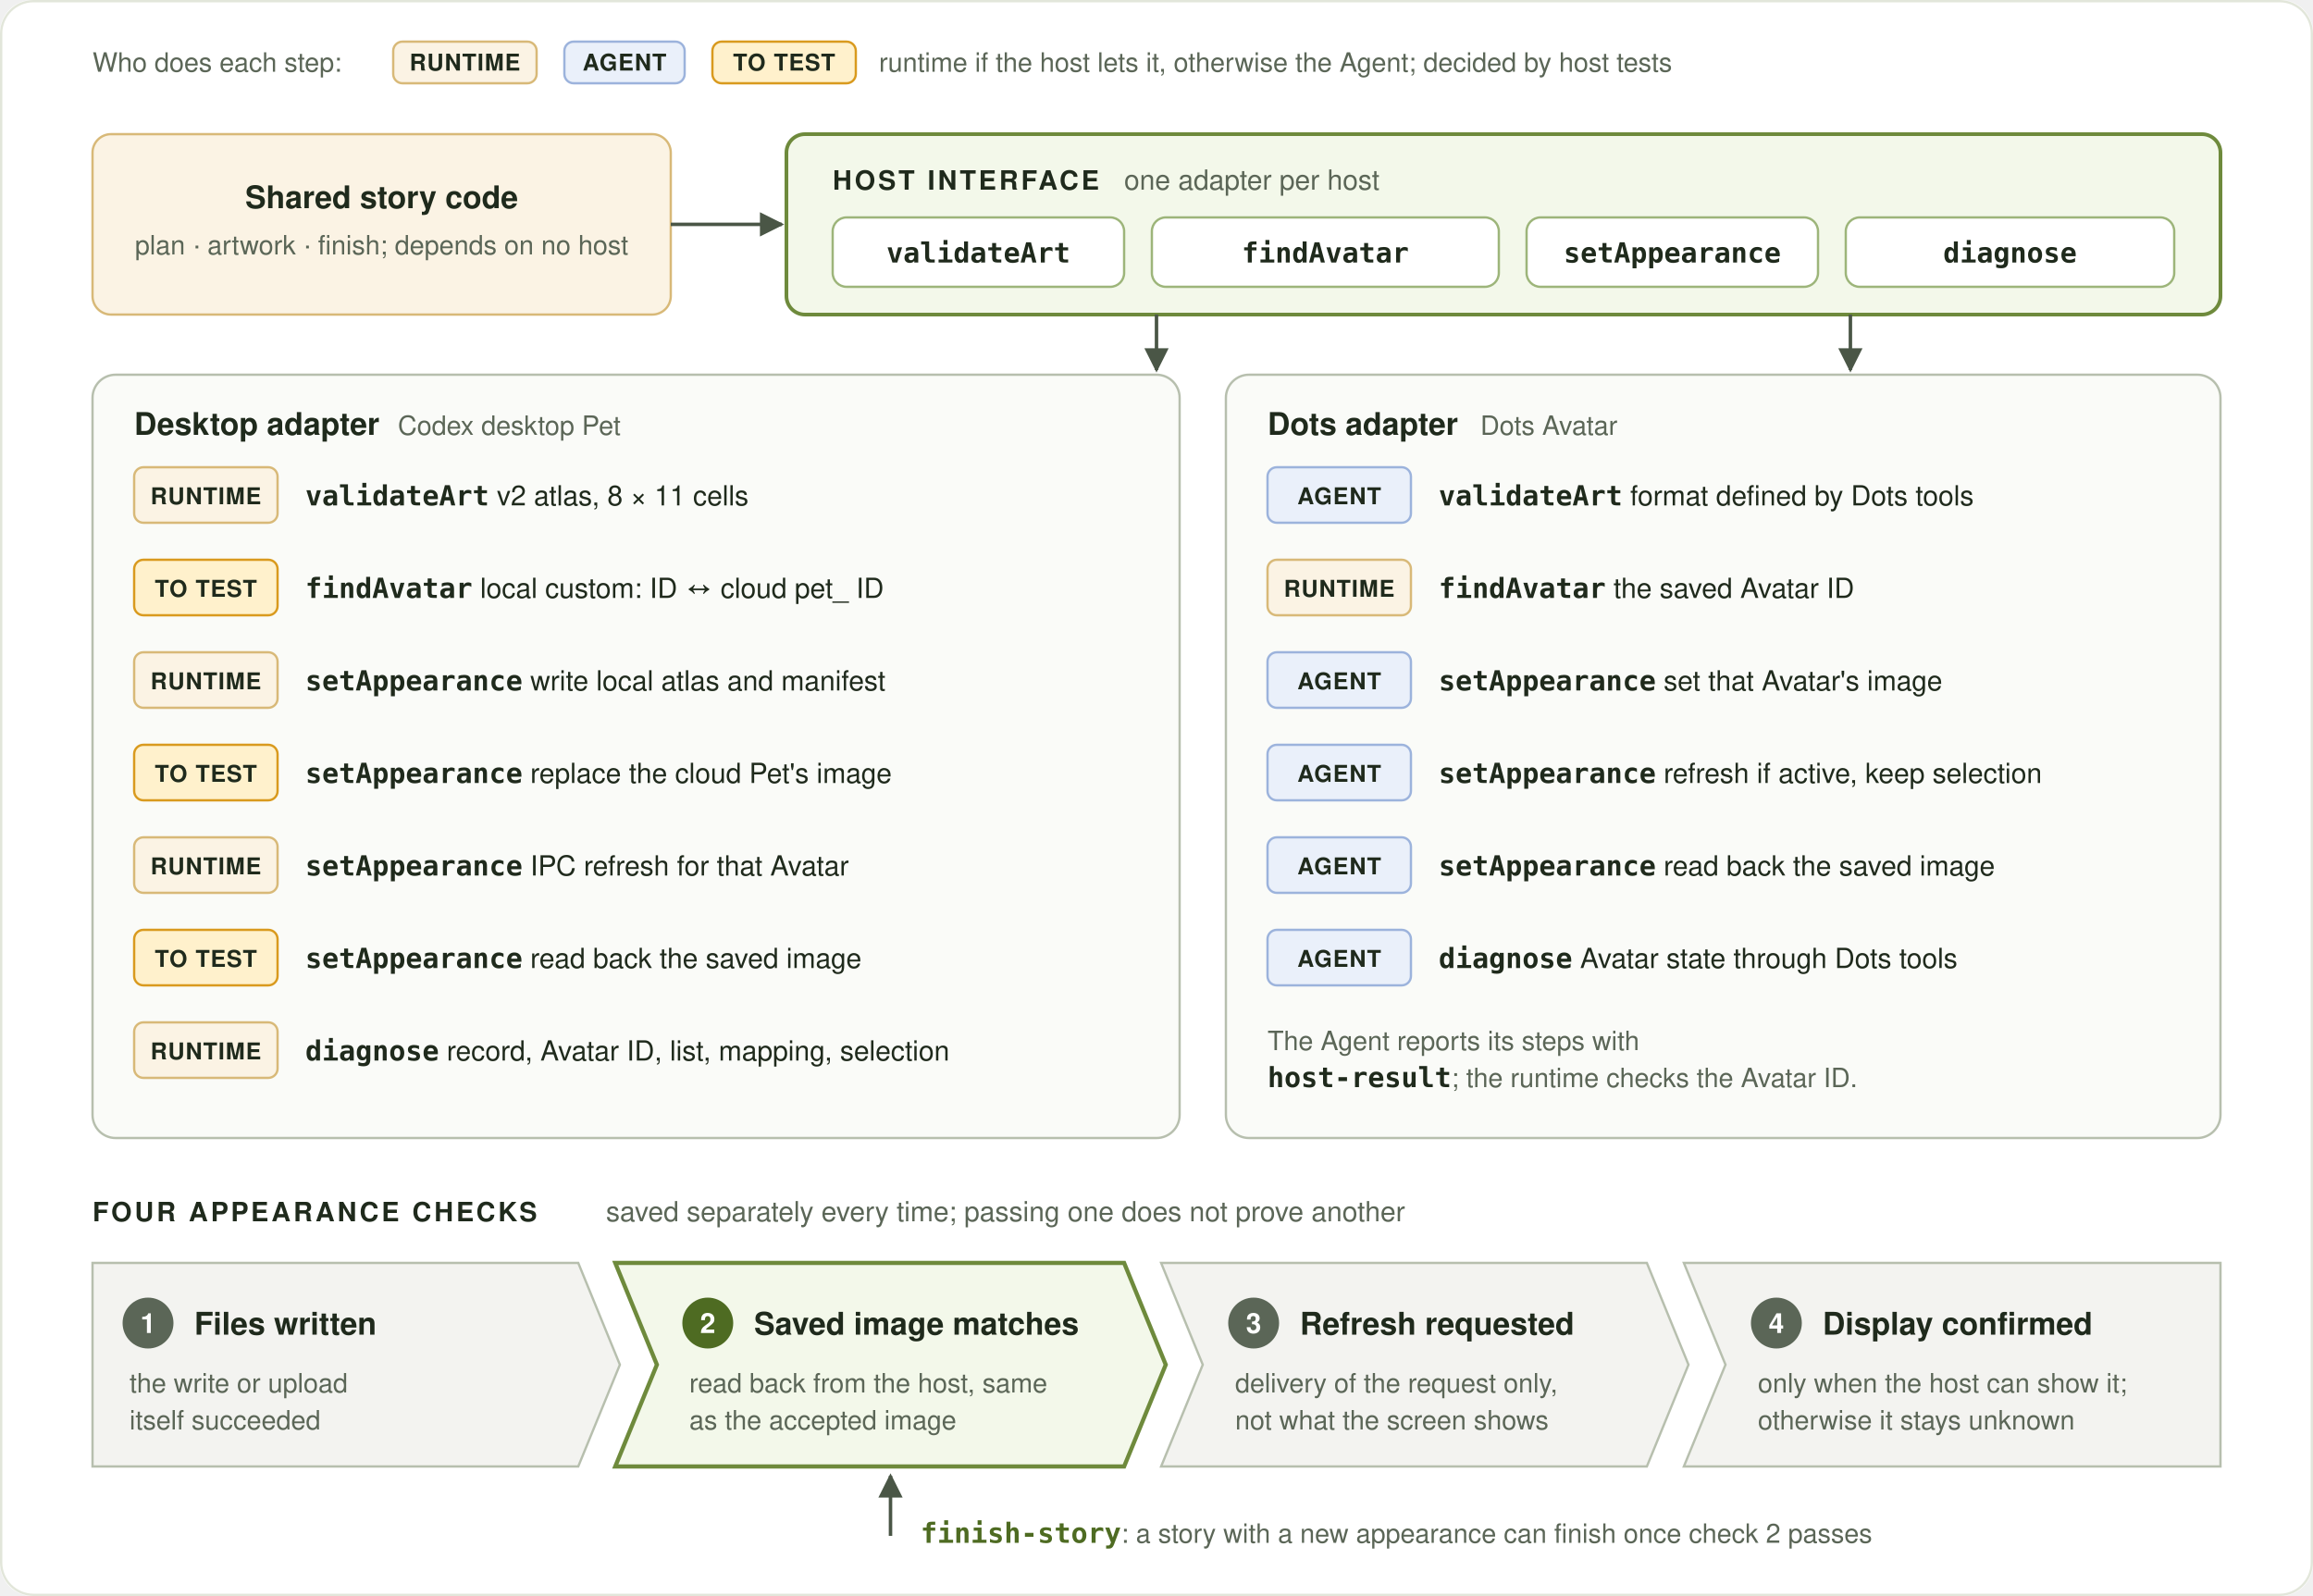
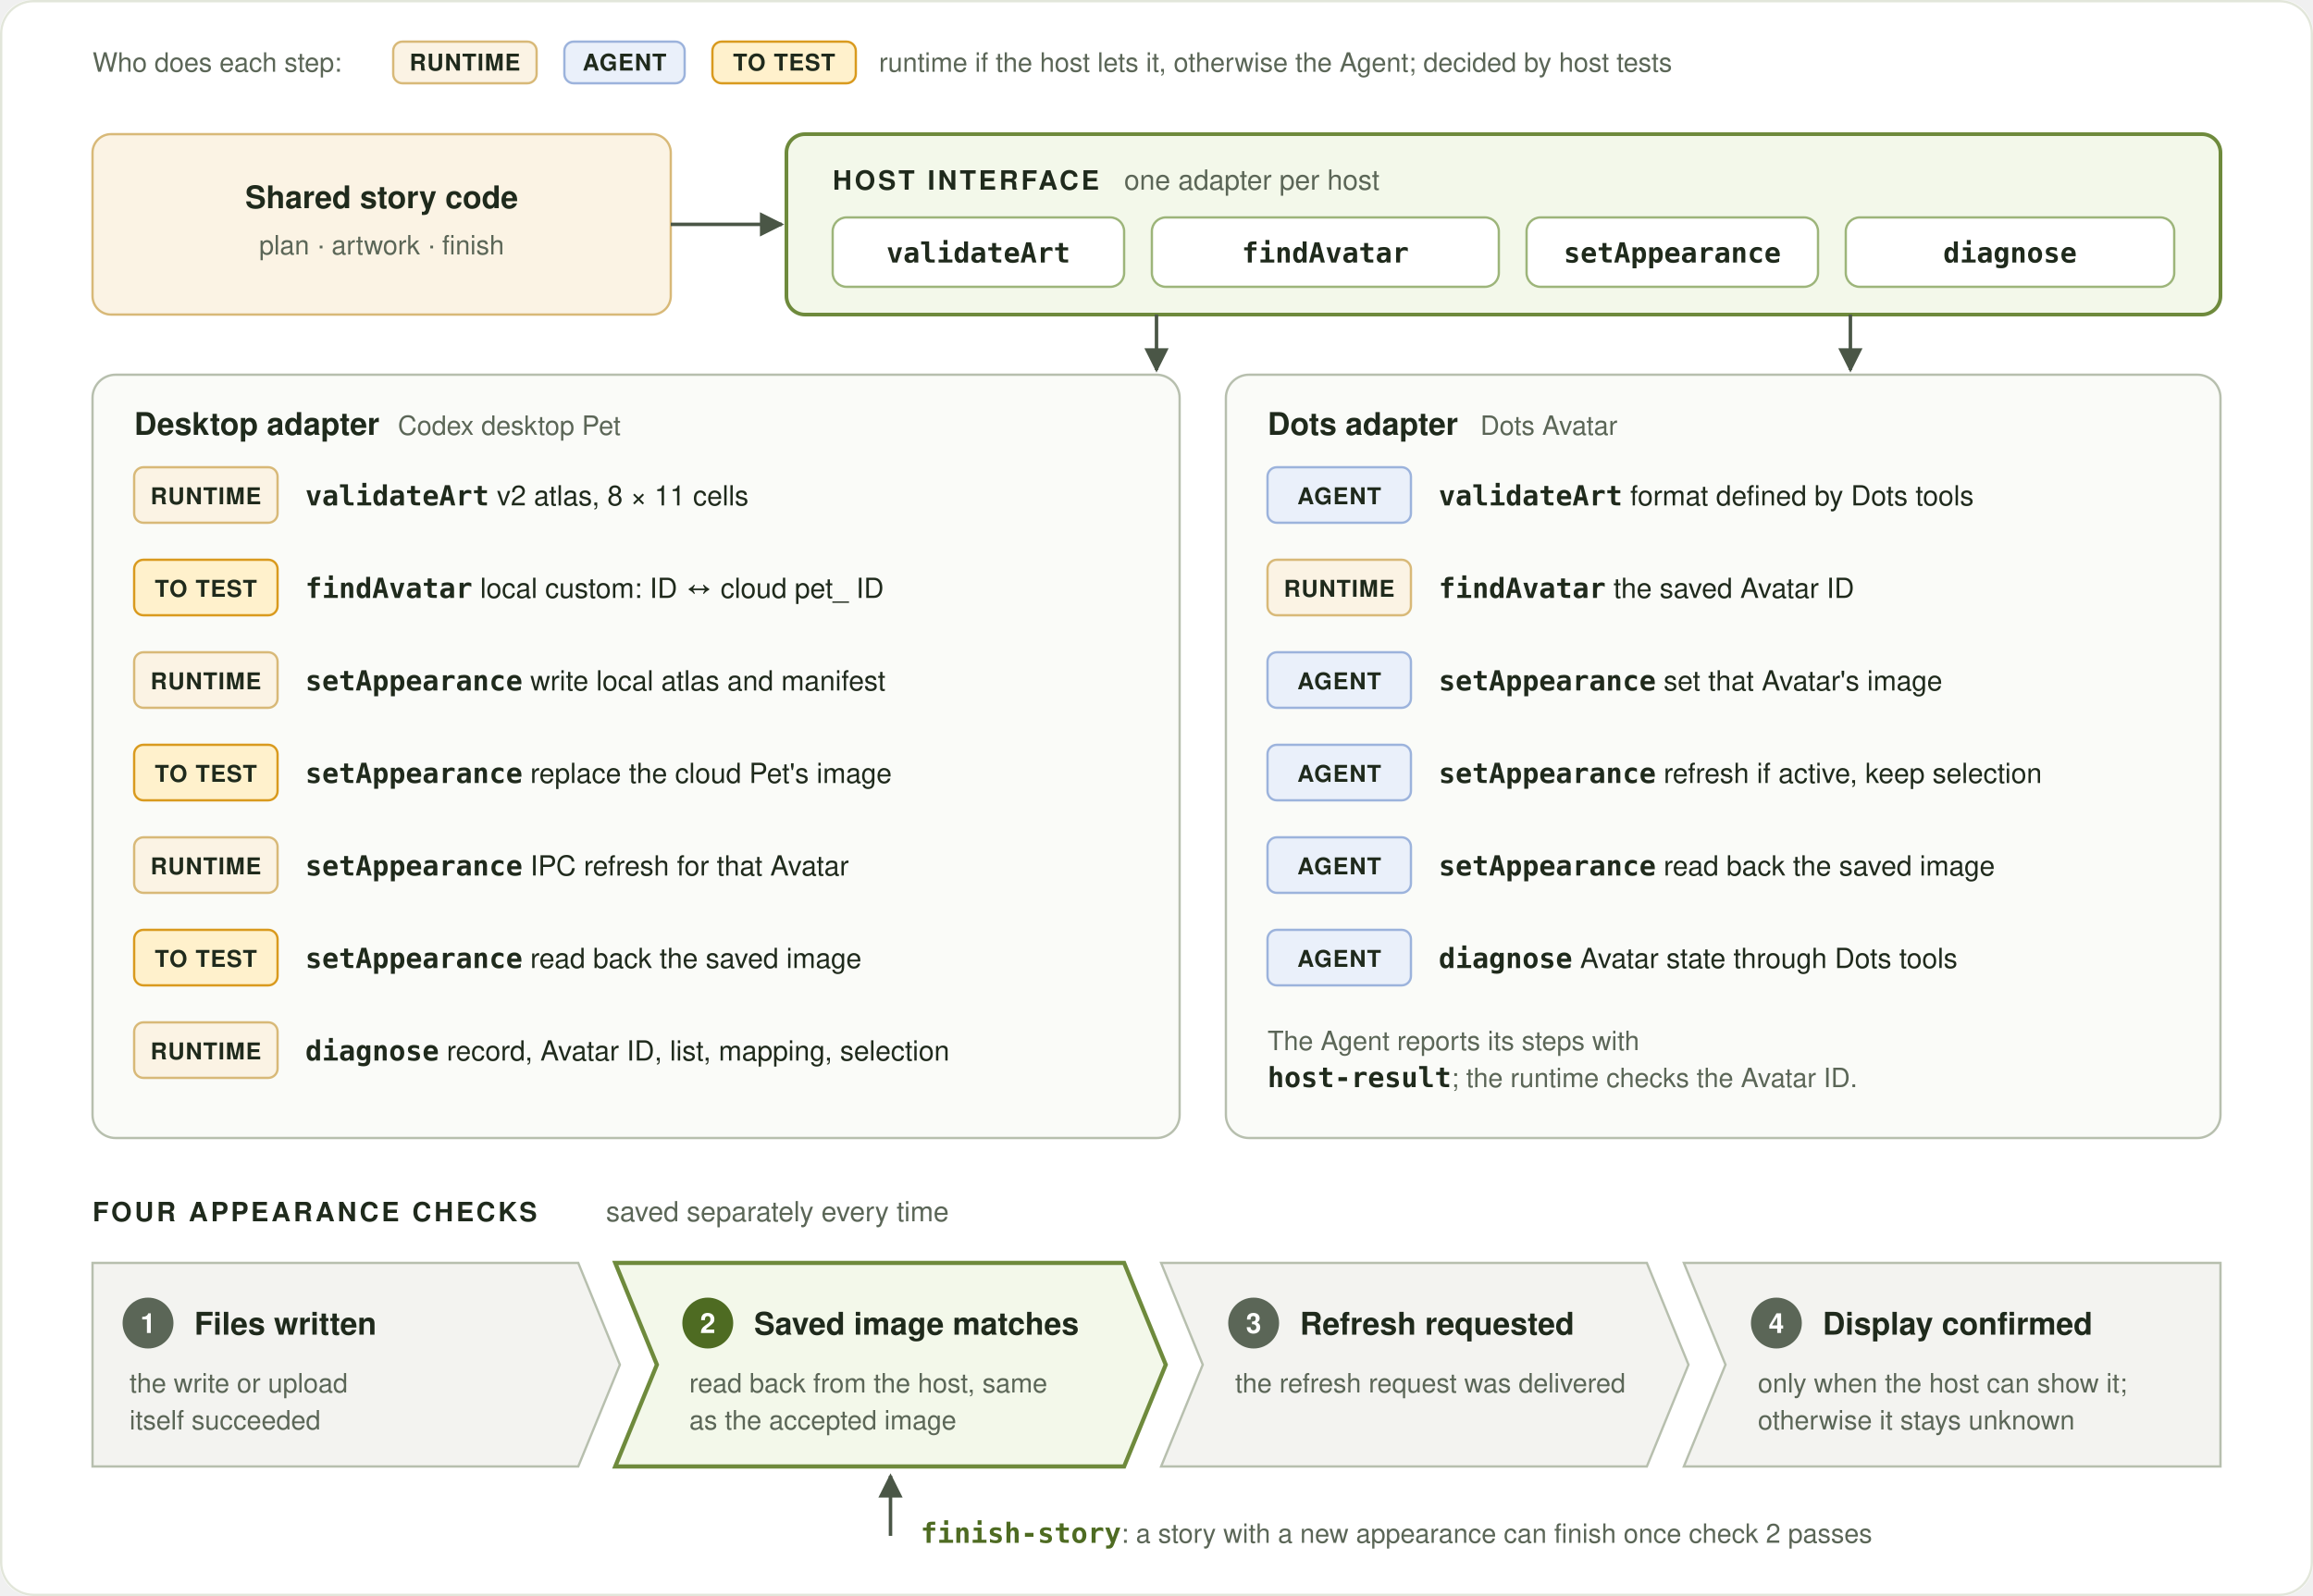
<svg xmlns="http://www.w3.org/2000/svg" viewBox="0 0 1000 690" role="img" aria-labelledby="t d">
  <style>
    text { font-family: -apple-system, BlinkMacSystemFont, 'Segoe UI', Helvetica, Arial, sans-serif; fill: #1F2A1C; }
    .layer { font-size: 11.5px; font-weight: 700; letter-spacing: 1.2px; }
    .where { font-size: 12px; fill: #5B6657; }
    .name { font-size: 13.5px; font-weight: 600; }
    .cmd { font-family: ui-monospace, SFMono-Regular, Menlo, Consolas, monospace; font-size: 12px; font-weight: 600; }
    .sub { font-size: 11.5px; fill: #5B6657; }
    .step { font-size: 12px; }
    .tag { font-size: 10px; font-weight: 700; letter-spacing: 0.4px; }
    .num { font-size: 12px; font-weight: 700; fill: #FFFFFF; }
    .flow { stroke: #4A5646; stroke-width: 1.5; fill: none; }
  </style>
  <defs>
    <marker id="a" viewBox="0 0 10 10" refX="9" refY="5" markerWidth="7" markerHeight="7" orient="auto-start-reverse">
      <path d="M0 0 10 5 0 10z" fill="#4A5646" />
    </marker>
  </defs>
  <rect width="1000" height="690" rx="14" fill="#FFFFFF" />
  <rect x="0.5" y="0.5" width="999" height="689" rx="14" fill="none" stroke="#E2E6DA" />
  <text class="sub" x="40" y="31">Who does each step:</text>
  <rect x="170" y="18" width="62" height="18" rx="4" fill="#FBF3E4" stroke="#D8B978" />
  <text class="tag" x="201" y="30.5" text-anchor="middle" fill="#7A5A12">RUNTIME</text>
  <rect x="244" y="18" width="52" height="18" rx="4" fill="#EAF0FA" stroke="#9CB3DC" />
  <text class="tag" x="270" y="30.5" text-anchor="middle" fill="#2F4F8A">AGENT</text>
  <rect x="308" y="18" width="62" height="18" rx="4" fill="#FFF1CC" stroke="#D99A1E" />
  <text class="tag" x="339" y="30.5" text-anchor="middle" fill="#8A5A00">TO TEST</text>
  <text class="sub" x="380" y="31">runtime if the host lets it, otherwise the Agent; decided by host tests</text>
  <rect x="40" y="58" width="250" height="78" rx="8" fill="#FBF3E4" stroke="#D8B978" />
  <text class="name" x="165" y="90" text-anchor="middle">Shared story code</text>
-   <text class="sub" x="165" y="110" text-anchor="middle">plan · artwork · finish; depends on no host</text>
+   <text class="sub" x="165" y="110" text-anchor="middle">plan · artwork · finish</text>
  <path class="flow" d="M290 97H338" marker-end="url(#a)" />
  <rect x="340" y="58" width="620" height="78" rx="8" fill="#F3F8EA" stroke="#6E8A3C" stroke-width="1.6" />
  <text class="layer" x="360" y="82" fill="#4E6B22">HOST INTERFACE</text>
  <text class="where" x="486" y="82">one adapter per host</text>
  <rect x="360" y="94" width="126" height="30" rx="6" fill="#FFFFFF" stroke="#9DB57A" />
  <text class="cmd" x="423" y="113.5" text-anchor="middle">validateArt</text>
  <rect x="498" y="94" width="150" height="30" rx="6" fill="#FFFFFF" stroke="#9DB57A" />
  <text class="cmd" x="573" y="113.5" text-anchor="middle">findAvatar</text>
  <rect x="660" y="94" width="126" height="30" rx="6" fill="#FFFFFF" stroke="#9DB57A" />
  <text class="cmd" x="723" y="113.5" text-anchor="middle">setAppearance</text>
  <rect x="798" y="94" width="142" height="30" rx="6" fill="#FFFFFF" stroke="#9DB57A" />
  <text class="cmd" x="869" y="113.5" text-anchor="middle">diagnose</text>
  <path class="flow" d="M500 136V160" marker-end="url(#a)" />
  <path class="flow" d="M800 136V160" marker-end="url(#a)" />
  <rect x="40" y="162" width="470" height="330" rx="10" fill="#FAFBF8" stroke="#B7BFAE" />
  <text class="name" x="58" y="188">Desktop adapter</text>
  <text class="sub" x="172" y="188">Codex desktop Pet</text>
  <g>
    <rect x="58" y="202" width="62" height="24" rx="4" fill="#FBF3E4" stroke="#D8B978" />
    <text class="tag" x="89" y="218" text-anchor="middle" fill="#7A5A12">RUNTIME</text>
    <text class="step" x="132" y="218.5">
      <tspan class="cmd">validateArt</tspan>  v2 atlas, 8 × 11 cells</text>
    <rect x="58" y="242" width="62" height="24" rx="4" fill="#FFF1CC" stroke="#D99A1E" />
    <text class="tag" x="89" y="258" text-anchor="middle" fill="#8A5A00">TO TEST</text>
    <text class="step" x="132" y="258.5">
      <tspan class="cmd">findAvatar</tspan>  local custom: ID ↔ cloud pet_ ID</text>
    <rect x="58" y="282" width="62" height="24" rx="4" fill="#FBF3E4" stroke="#D8B978" />
    <text class="tag" x="89" y="298" text-anchor="middle" fill="#7A5A12">RUNTIME</text>
    <text class="step" x="132" y="298.5">
      <tspan class="cmd">setAppearance</tspan>  write local atlas and manifest</text>
    <rect x="58" y="322" width="62" height="24" rx="4" fill="#FFF1CC" stroke="#D99A1E" />
    <text class="tag" x="89" y="338" text-anchor="middle" fill="#8A5A00">TO TEST</text>
    <text class="step" x="132" y="338.5">
      <tspan class="cmd">setAppearance</tspan>  replace the cloud Pet's image</text>
    <rect x="58" y="362" width="62" height="24" rx="4" fill="#FBF3E4" stroke="#D8B978" />
    <text class="tag" x="89" y="378" text-anchor="middle" fill="#7A5A12">RUNTIME</text>
    <text class="step" x="132" y="378.5">
      <tspan class="cmd">setAppearance</tspan>  IPC refresh for that Avatar</text>
    <rect x="58" y="402" width="62" height="24" rx="4" fill="#FFF1CC" stroke="#D99A1E" />
    <text class="tag" x="89" y="418" text-anchor="middle" fill="#8A5A00">TO TEST</text>
    <text class="step" x="132" y="418.5">
      <tspan class="cmd">setAppearance</tspan>  read back the saved image</text>
    <rect x="58" y="442" width="62" height="24" rx="4" fill="#FBF3E4" stroke="#D8B978" />
    <text class="tag" x="89" y="458" text-anchor="middle" fill="#7A5A12">RUNTIME</text>
    <text class="step" x="132" y="458.5">
      <tspan class="cmd">diagnose</tspan>  record, Avatar ID, list, mapping, selection</text>
  </g>
  <rect x="530" y="162" width="430" height="330" rx="10" fill="#FAFBF8" stroke="#B7BFAE" />
  <text class="name" x="548" y="188">Dots adapter</text>
  <text class="sub" x="640" y="188">Dots Avatar</text>
  <g>
    <rect x="548" y="202" width="62" height="24" rx="4" fill="#EAF0FA" stroke="#9CB3DC" />
    <text class="tag" x="579" y="218" text-anchor="middle" fill="#2F4F8A">AGENT</text>
    <text class="step" x="622" y="218.5">
      <tspan class="cmd">validateArt</tspan>  format defined by Dots tools</text>
    <rect x="548" y="242" width="62" height="24" rx="4" fill="#FBF3E4" stroke="#D8B978" />
    <text class="tag" x="579" y="258" text-anchor="middle" fill="#7A5A12">RUNTIME</text>
    <text class="step" x="622" y="258.5">
      <tspan class="cmd">findAvatar</tspan>  the saved Avatar ID</text>
    <rect x="548" y="282" width="62" height="24" rx="4" fill="#EAF0FA" stroke="#9CB3DC" />
    <text class="tag" x="579" y="298" text-anchor="middle" fill="#2F4F8A">AGENT</text>
    <text class="step" x="622" y="298.5">
      <tspan class="cmd">setAppearance</tspan>  set that Avatar's image</text>
    <rect x="548" y="322" width="62" height="24" rx="4" fill="#EAF0FA" stroke="#9CB3DC" />
    <text class="tag" x="579" y="338" text-anchor="middle" fill="#2F4F8A">AGENT</text>
    <text class="step" x="622" y="338.5">
      <tspan class="cmd">setAppearance</tspan>  refresh if active, keep selection</text>
    <rect x="548" y="362" width="62" height="24" rx="4" fill="#EAF0FA" stroke="#9CB3DC" />
    <text class="tag" x="579" y="378" text-anchor="middle" fill="#2F4F8A">AGENT</text>
    <text class="step" x="622" y="378.5">
      <tspan class="cmd">setAppearance</tspan>  read back the saved image</text>
    <rect x="548" y="402" width="62" height="24" rx="4" fill="#EAF0FA" stroke="#9CB3DC" />
    <text class="tag" x="579" y="418" text-anchor="middle" fill="#2F4F8A">AGENT</text>
    <text class="step" x="622" y="418.5">
      <tspan class="cmd">diagnose</tspan>  Avatar state through Dots tools</text>
    <text class="sub" x="548" y="454">The Agent reports its steps with</text>
    <text class="sub" x="548" y="470">
      <tspan class="cmd" fill="#1F2A1C">host-result</tspan>; the runtime checks the Avatar ID.</text>
  </g>
  <text class="layer" x="40" y="528">FOUR APPEARANCE CHECKS</text>
-   <text class="where" x="262" y="528">saved separately every time; passing one does not prove another</text>
+   <text class="where" x="262" y="528">saved separately every time</text>
  <path d="M40 546H250L268 590L250 634H40Z" fill="#F3F3F0" stroke="#B7BFAE" />
  <circle cx="64" cy="572" r="11" fill="#5B6657" />
  <text class="num" x="64" y="576.3" text-anchor="middle">1</text>
  <text class="name" x="84" y="577">Files written</text>
  <text class="sub" x="56" y="602">the write or upload</text>
  <text class="sub" x="56" y="618">itself succeeded</text>
  <path d="M266 546H486L504 590L486 634H266L284 590Z" fill="#F3F8EA" stroke="#6E8A3C" stroke-width="1.8" />
  <circle cx="306" cy="572" r="11" fill="#4E6B22" />
  <text class="num" x="306" y="576.3" text-anchor="middle">2</text>
  <text class="name" x="326" y="577">Saved image matches</text>
  <text class="sub" x="298" y="602">read back from the host, same</text>
  <text class="sub" x="298" y="618">as the accepted image</text>
  <path d="M502 546H712L730 590L712 634H502L520 590Z" fill="#F3F3F0" stroke="#B7BFAE" />
  <circle cx="542" cy="572" r="11" fill="#5B6657" />
  <text class="num" x="542" y="576.3" text-anchor="middle">3</text>
  <text class="name" x="562" y="577">Refresh requested</text>
-   <text class="sub" x="534" y="602">delivery of the request only,</text>
-   <text class="sub" x="534" y="618">not what the screen shows</text>
+   <text class="sub" x="534" y="602">the refresh request was delivered</text>
  <path d="M728 546H960V634H728L746 590Z" fill="#F3F3F0" stroke="#B7BFAE" />
  <circle cx="768" cy="572" r="11" fill="#5B6657" />
  <text class="num" x="768" y="576.3" text-anchor="middle">4</text>
  <text class="name" x="788" y="577">Display confirmed</text>
  <text class="sub" x="760" y="602">only when the host can show it;</text>
  <text class="sub" x="760" y="618">otherwise it stays unknown</text>
  <path class="flow" d="M385 664V638" marker-end="url(#a)" stroke="#4E6B22" />
  <text class="sub" x="398" y="667" fill="#4E6B22">
    <tspan class="cmd" fill="#4E6B22">finish-story</tspan>: a story with a new appearance can finish once check 2 passes</text>
</svg>
